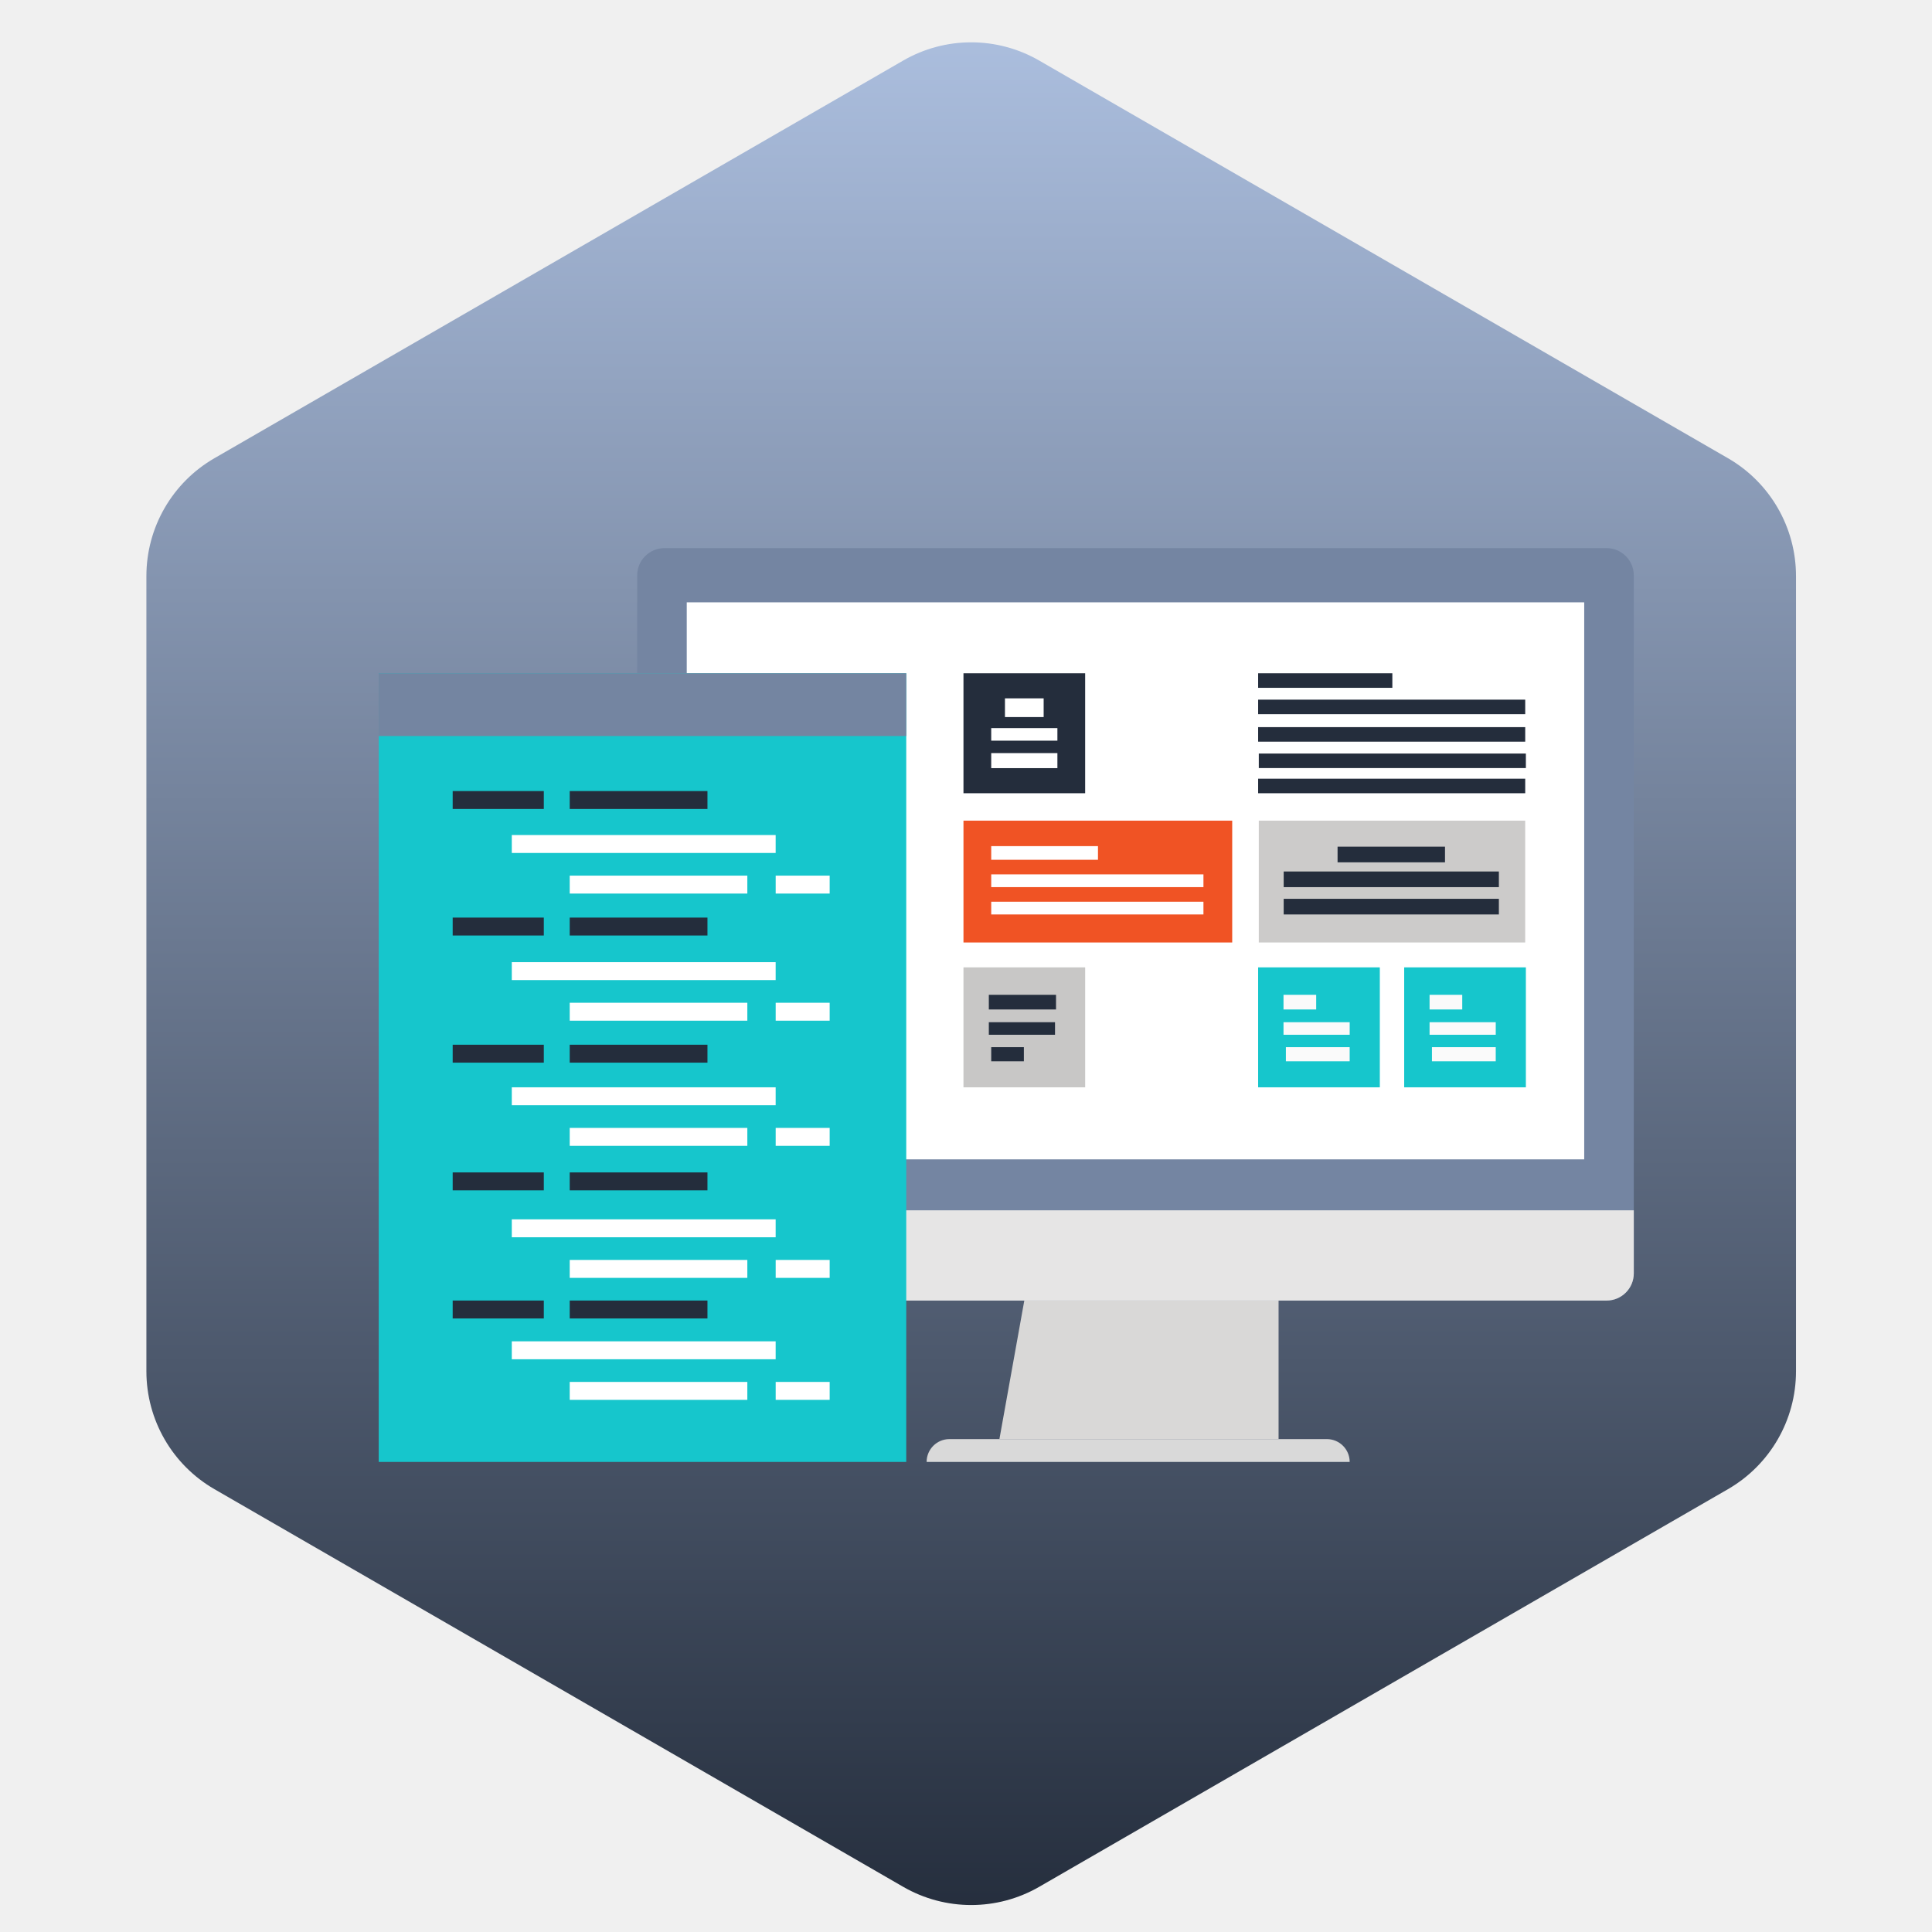
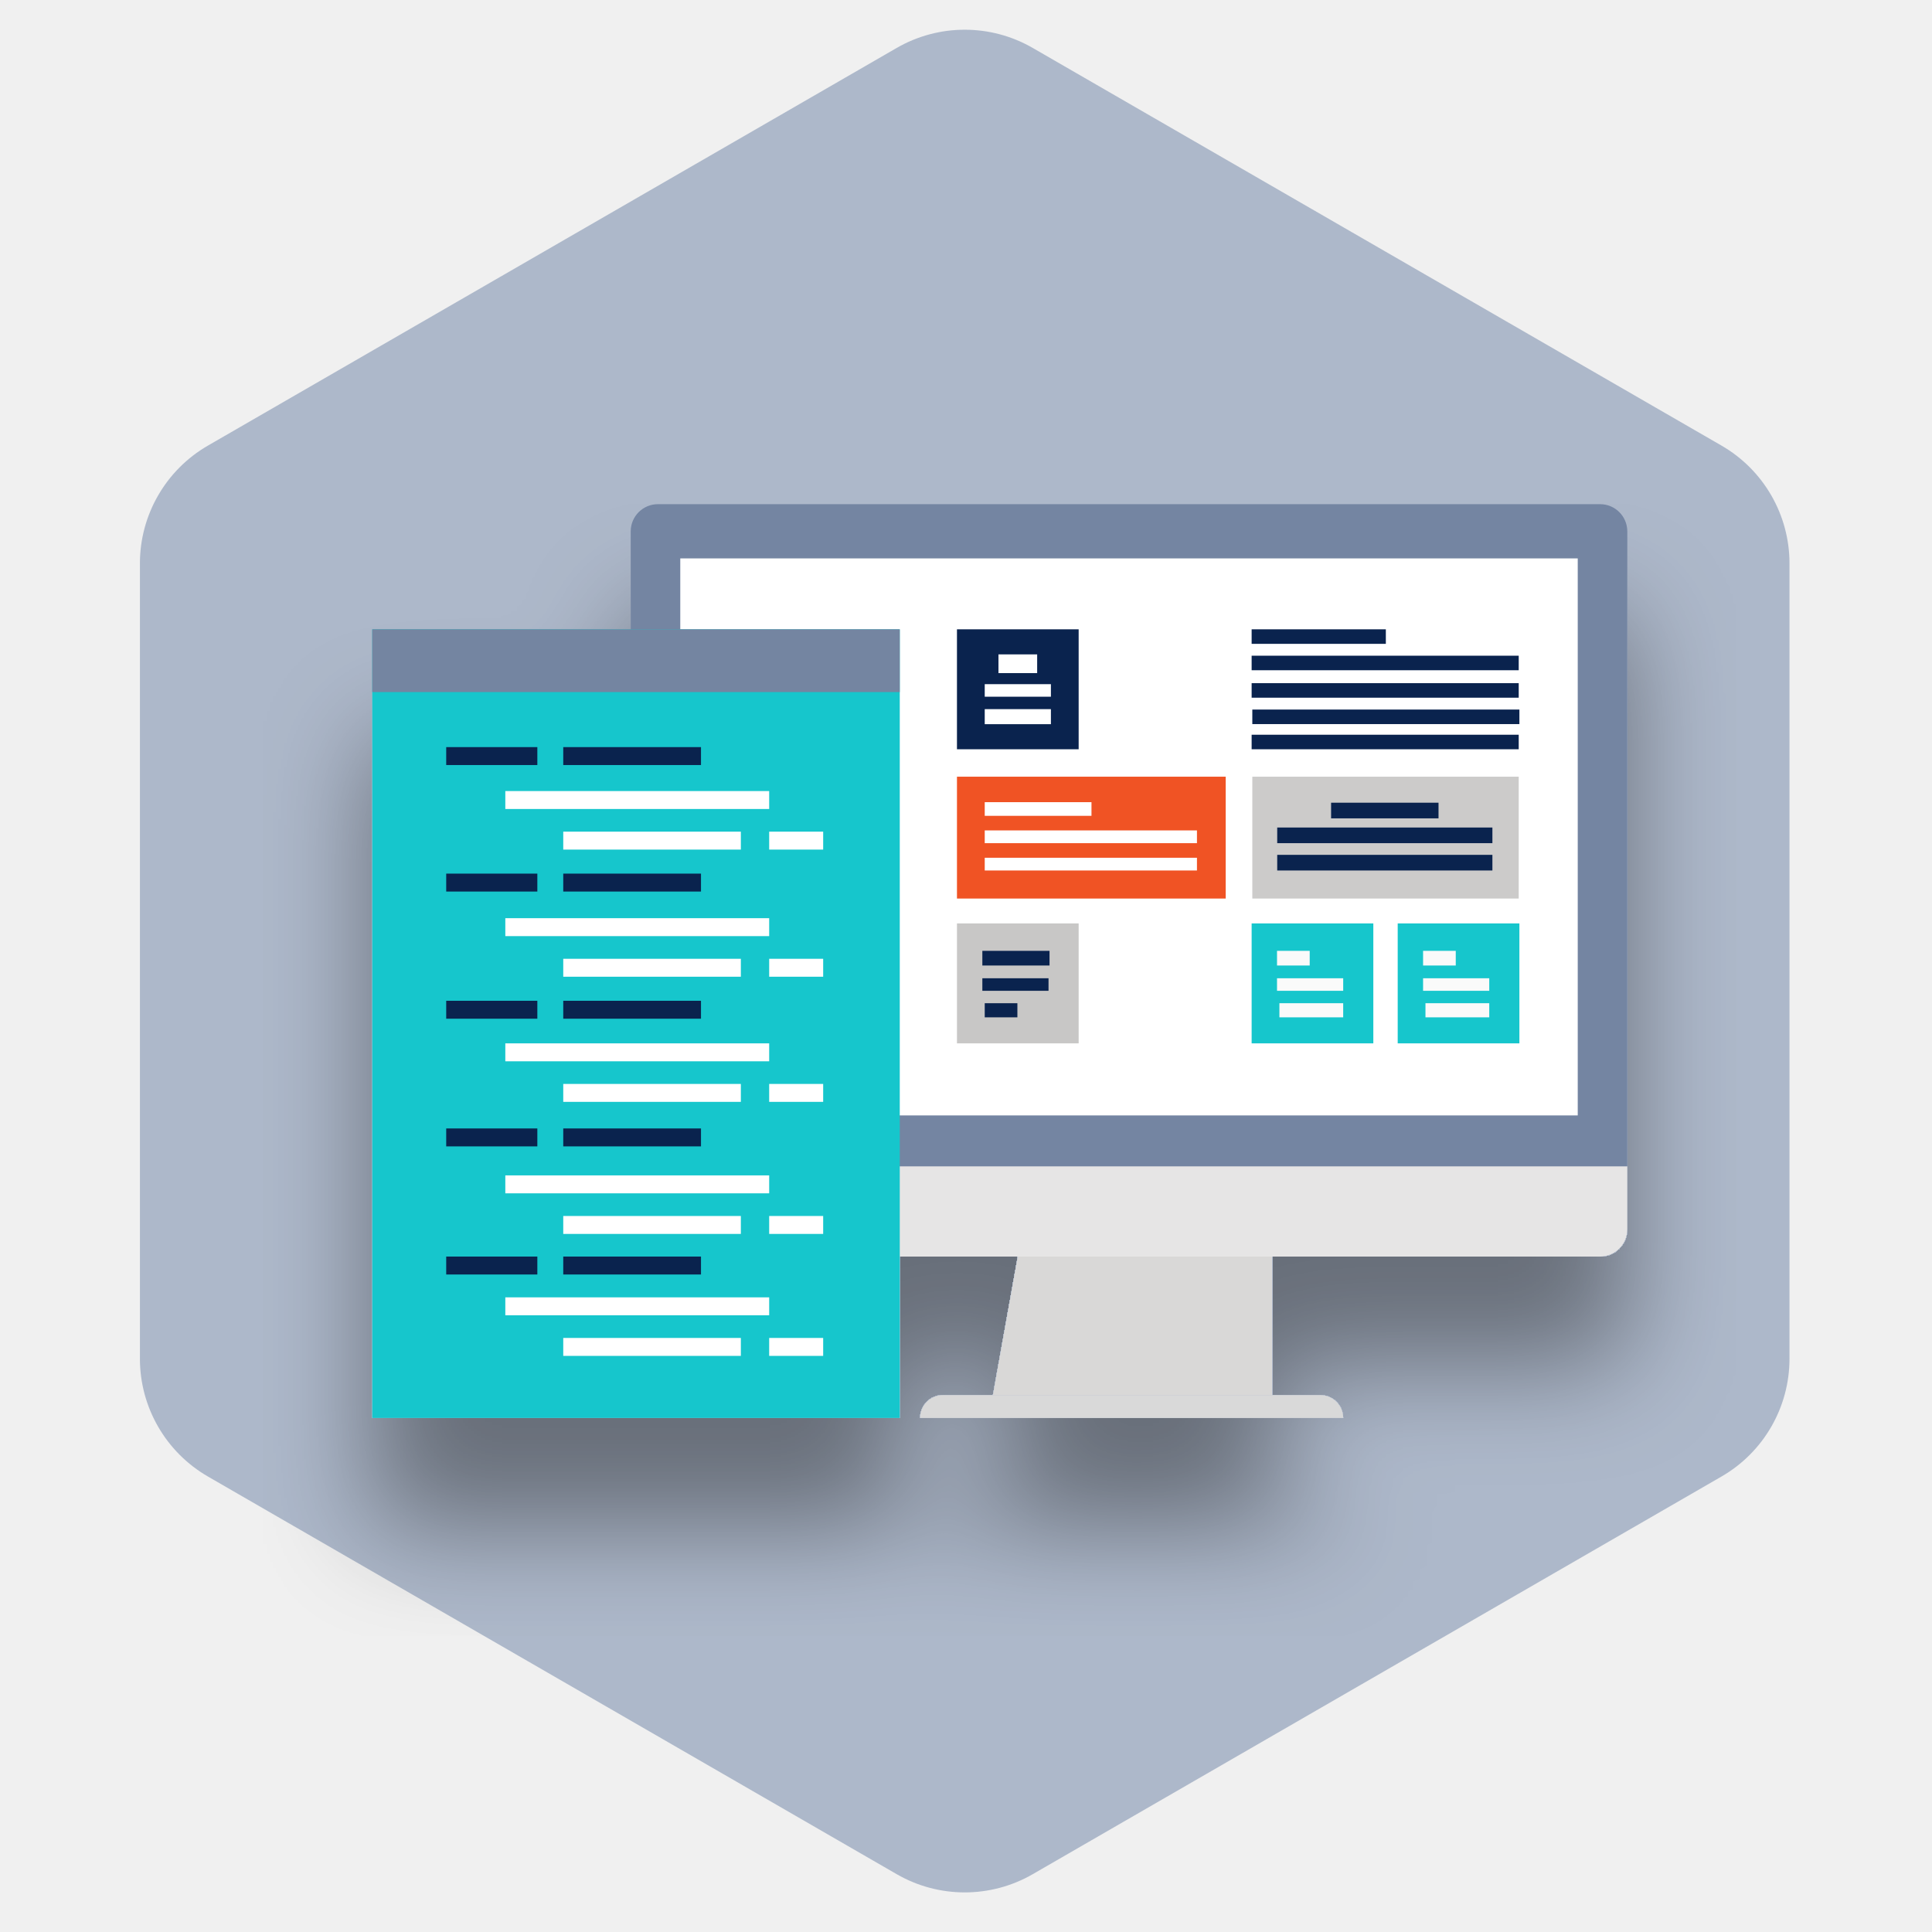
<svg xmlns="http://www.w3.org/2000/svg" width="71" height="71" viewBox="0 0 71 71" fill="none">
-   <path d="M33.191 2.226C34.738 1.332 36.644 1.332 38.191 2.226L63.502 16.839C65.049 17.732 66.002 19.383 66.002 21.169V50.395C66.002 52.182 65.049 53.833 63.502 54.726L38.191 69.339C36.644 70.232 34.738 70.232 33.191 69.339L7.88 54.726C6.333 53.833 5.38 52.182 5.38 50.395V21.169C5.38 19.383 6.333 17.732 7.88 16.839L33.191 2.226Z" fill="url(#paint0_linear_152_814)" />
-   <path d="M23.417 21.144C23.417 20.591 23.864 20.144 24.417 20.144H59.041C59.593 20.144 60.041 20.591 60.041 21.144V46.795C60.041 47.347 59.593 47.795 59.041 47.795H24.417C23.864 47.795 23.417 47.347 23.417 46.795V21.144Z" fill="#7485A2" />
-   <rect x="25.238" y="22.136" width="32.981" height="20.47" fill="white" />
-   <path d="M23.417 44.478H60.041V46.795C60.041 47.347 59.593 47.795 59.041 47.795H24.417C23.864 47.795 23.417 47.347 23.417 46.795V44.478Z" fill="#E6E5E5" />
-   <rect x="35.407" y="24.743" width="4.472" height="4.408" fill="#242D3C" />
-   <rect width="1.422" height="0.688" transform="matrix(1 0 0 -1 36.9317 26.3519)" fill="white" />
-   <rect width="2.432" height="0.461" transform="matrix(1 0 0 -1 36.4268 27.2193)" fill="white" />
-   <rect width="2.432" height="0.553" transform="matrix(1 0 0 -1 36.4268 28.2289)" fill="white" />
-   <rect x="35.407" y="35.55" width="4.472" height="4.408" fill="#C8C7C6" />
-   <rect width="2.469" height="0.539" transform="matrix(1 0 0 -1 36.3392 37.0976)" fill="#242D3C" />
-   <rect width="2.432" height="0.461" transform="matrix(1 0 0 -1 36.3392 38.0269)" fill="#242D3C" />
-   <rect width="1.2" height="0.519" transform="matrix(1 0 0 -1 36.4268 39.002)" fill="#242D3C" />
-   <rect x="46.236" y="35.55" width="4.472" height="4.408" fill="#16C6CC" />
-   <rect width="1.201" height="0.539" transform="matrix(1 0 0 -1 47.1682 37.0976)" fill="#FAFAFA" />
-   <rect width="2.432" height="0.461" transform="matrix(1 0 0 -1 47.1682 38.0269)" fill="#FAFAFA" />
-   <rect width="2.344" height="0.519" transform="matrix(1 0 0 -1 47.2558 39.002)" fill="#FAFAFA" />
-   <rect x="51.603" y="35.55" width="4.472" height="4.408" fill="#16C6CC" />
-   <rect width="1.201" height="0.539" transform="matrix(1 0 0 -1 52.5359 37.0976)" fill="#FAFAFA" />
-   <rect width="2.432" height="0.461" transform="matrix(1 0 0 -1 52.5359 38.0269)" fill="#FAFAFA" />
-   <rect width="2.344" height="0.519" transform="matrix(1 0 0 -1 52.6235 39.002)" fill="#FAFAFA" />
-   <rect x="35.407" y="30.158" width="9.876" height="4.478" fill="#F05324" />
-   <rect width="3.923" height="0.502" transform="matrix(1 0 0 -1 36.4269 31.5968)" fill="white" />
-   <rect width="7.799" height="0.469" transform="matrix(1 0 0 -1 36.4269 32.6017)" fill="white" />
-   <rect width="7.799" height="0.468" transform="matrix(1 0 0 -1 36.4269 33.6057)" fill="white" />
-   <rect x="46.236" y="24.743" width="4.932" height="0.534" fill="#242D3C" />
-   <rect x="46.236" y="25.712" width="9.815" height="0.534" fill="#242D3C" />
-   <rect x="46.236" y="26.722" width="9.815" height="0.534" fill="#242D3C" />
-   <rect x="46.26" y="27.692" width="9.815" height="0.534" fill="#242D3C" />
-   <rect x="46.236" y="28.617" width="9.815" height="0.534" fill="#242D3C" />
-   <rect x="46.26" y="30.158" width="9.79" height="4.478" fill="#CCCBCA" />
-   <rect x="49.155" y="31.115" width="3.948" height="0.575" fill="#242D3C" />
-   <rect x="47.175" y="32.027" width="7.908" height="0.575" fill="#242D3C" />
-   <rect x="47.175" y="33.031" width="7.908" height="0.575" fill="#242D3C" />
-   <rect x="13.918" y="24.743" width="19.386" height="28.982" fill="#16C6CC" />
-   <rect x="13.918" y="24.743" width="19.386" height="2.306" fill="#7485A1" />
-   <rect x="16.636" y="29.071" width="3.349" height="0.659" fill="#242D3C" />
-   <rect x="20.937" y="29.071" width="5.062" height="0.659" fill="#242D3C" />
-   <rect x="18.808" y="30.687" width="9.697" height="0.659" fill="white" />
-   <rect x="18.808" y="35.359" width="9.697" height="0.659" fill="white" />
-   <rect x="18.808" y="39.958" width="9.697" height="0.659" fill="white" />
-   <rect x="18.808" y="44.81" width="9.697" height="0.659" fill="white" />
-   <rect x="18.808" y="49.293" width="9.697" height="0.659" fill="white" />
-   <rect x="20.937" y="32.179" width="6.527" height="0.659" fill="white" />
-   <rect x="20.937" y="36.851" width="6.527" height="0.659" fill="white" />
-   <rect x="20.937" y="41.45" width="6.527" height="0.659" fill="white" />
-   <rect x="20.937" y="46.302" width="6.527" height="0.659" fill="white" />
-   <rect x="20.937" y="50.785" width="6.527" height="0.659" fill="white" />
-   <rect x="16.636" y="33.721" width="3.349" height="0.659" fill="#242D3C" />
-   <rect x="16.636" y="38.393" width="3.349" height="0.659" fill="#242D3C" />
-   <rect x="16.636" y="43.086" width="3.349" height="0.659" fill="#242D3C" />
-   <rect x="16.636" y="47.794" width="3.349" height="0.659" fill="#242D3C" />
-   <rect x="20.937" y="33.721" width="5.062" height="0.659" fill="#242D3C" />
-   <rect x="20.937" y="38.393" width="5.062" height="0.659" fill="#242D3C" />
-   <rect x="20.937" y="43.086" width="5.062" height="0.659" fill="#242D3C" />
-   <rect x="20.937" y="47.794" width="5.062" height="0.659" fill="#242D3C" />
-   <rect x="28.506" y="32.179" width="1.984" height="0.659" fill="white" />
-   <rect x="28.506" y="36.851" width="1.984" height="0.659" fill="white" />
-   <rect x="28.506" y="41.45" width="1.984" height="0.659" fill="white" />
-   <rect x="28.506" y="46.302" width="1.984" height="0.659" fill="white" />
-   <rect x="28.506" y="50.785" width="1.984" height="0.659" fill="white" />
-   <path d="M37.643 47.794H46.987V52.886H36.728L37.643 47.794Z" fill="#D9D8D7" />
-   <path d="M34.053 53.725C34.053 53.261 34.429 52.886 34.892 52.886H48.761C49.224 52.886 49.6 53.261 49.6 53.725V53.725H34.053V53.725Z" fill="#D9D9D9" />
+   <path d="M32.953 1.762C34.5 0.869 36.406 0.869 37.953 1.762L63.264 16.375C64.811 17.268 65.763 18.919 65.763 20.705V49.932C65.763 51.718 64.811 53.369 63.264 54.262L37.953 68.875C36.406 69.768 34.5 69.768 32.953 68.875L7.642 54.262C6.095 53.369 5.142 51.718 5.142 49.932V20.705C5.142 18.919 6.095 17.268 7.642 16.375L32.953 1.762Z" fill="#768AAB" fill-opacity="0.54" />
+   <g filter="url(#filter0_d_161_34)">
+     <path d="M23.178 19.528C23.178 18.976 23.626 18.528 24.178 18.528H58.803C59.355 18.528 59.803 18.976 59.803 19.528V45.179C59.803 45.731 59.355 46.179 58.803 46.179H24.178C23.626 46.179 23.178 45.731 23.178 45.179V19.528Z" fill="#7485A2" />
+     <rect x="25" y="20.521" width="32.981" height="20.47" fill="white" />
+     <path d="M23.178 42.863H59.803V45.179C59.803 45.731 59.355 46.179 58.803 46.179H24.178C23.626 46.179 23.178 45.731 23.178 45.179V42.863Z" fill="#E6E5E5" />
+     <rect x="35.168" y="23.127" width="4.472" height="4.408" fill="#0A234E" />
+     <rect width="1.422" height="0.688" transform="matrix(1 0 0 -1 36.6932 24.7363)" fill="white" />
+     <rect width="2.432" height="0.461" transform="matrix(1 0 0 -1 36.1884 25.6037)" fill="white" />
+     <rect width="2.432" height="0.553" transform="matrix(1 0 0 -1 36.1884 26.6133)" fill="white" />
+     <rect x="35.168" y="33.935" width="4.472" height="4.408" fill="#C8C7C6" />
+     <rect width="2.469" height="0.539" transform="matrix(1 0 0 -1 36.1008 35.482)" fill="#0A234E" />
+     <rect width="2.432" height="0.461" transform="matrix(1 0 0 -1 36.1008 36.4114)" fill="#0A234E" />
+     <rect width="1.2" height="0.519" transform="matrix(1 0 0 -1 36.1884 37.3865)" fill="#0A234E" />
+     <rect x="45.997" y="33.935" width="4.472" height="4.408" fill="#16C6CC" />
+     <rect width="1.201" height="0.539" transform="matrix(1 0 0 -1 46.9298 35.482)" fill="#FAFAFA" />
+     <rect width="2.432" height="0.461" transform="matrix(1 0 0 -1 46.9298 36.4114)" fill="#FAFAFA" />
+     <rect width="2.344" height="0.519" transform="matrix(1 0 0 -1 47.0174 37.3865)" fill="#FAFAFA" />
+     <rect x="51.365" y="33.935" width="4.472" height="4.408" fill="#16C6CC" />
+     <rect width="1.201" height="0.539" transform="matrix(1 0 0 -1 52.2975 35.482)" fill="#FAFAFA" />
+     <rect width="2.432" height="0.461" transform="matrix(1 0 0 -1 52.2975 36.4114)" fill="#FAFAFA" />
+     <rect width="2.344" height="0.519" transform="matrix(1 0 0 -1 52.3851 37.3865)" fill="#FAFAFA" />
+     <rect x="35.168" y="28.543" width="9.876" height="4.478" fill="#F05324" />
+     <rect width="3.923" height="0.502" transform="matrix(1 0 0 -1 36.1884 29.9812)" fill="white" />
+     <rect width="7.799" height="0.469" transform="matrix(1 0 0 -1 36.1884 30.9861)" fill="white" />
+     <rect width="7.799" height="0.468" transform="matrix(1 0 0 -1 36.1884 31.9901)" fill="white" />
+     <rect x="45.997" y="23.127" width="4.932" height="0.534" fill="#0A234E" />
+     <rect x="45.997" y="24.097" width="9.815" height="0.534" fill="#0A234E" />
+     <rect x="45.997" y="25.106" width="9.815" height="0.534" fill="#0A234E" />
+     <rect x="46.022" y="26.076" width="9.815" height="0.534" fill="#0A234E" />
+     <rect x="45.997" y="27.001" width="9.815" height="0.534" fill="#0A234E" />
+     <rect x="46.022" y="28.543" width="9.79" height="4.478" fill="#CCCBCA" />
+     <rect x="48.917" y="29.499" width="3.948" height="0.575" fill="#0A234E" />
+     <rect x="46.937" y="30.411" width="7.908" height="0.575" fill="#0A234E" />
+     <rect x="46.937" y="31.415" width="7.908" height="0.575" fill="#0A234E" />
+     <rect x="13.68" y="23.127" width="19.386" height="28.982" fill="#16C6CC" />
+     <rect x="13.68" y="23.127" width="19.386" height="2.306" fill="#7485A1" />
+     <rect x="16.398" y="27.456" width="3.349" height="0.659" fill="#0A234E" />
+     <rect x="20.699" y="27.456" width="5.062" height="0.659" fill="#0A234E" />
+     <rect x="18.57" y="29.071" width="9.697" height="0.659" fill="white" />
+     <rect x="18.57" y="33.743" width="9.697" height="0.659" fill="white" />
+     <rect x="18.57" y="38.343" width="9.697" height="0.659" fill="white" />
+     <rect x="18.57" y="43.195" width="9.697" height="0.659" fill="white" />
+     <rect x="18.57" y="47.677" width="9.697" height="0.659" fill="white" />
+     <rect x="20.699" y="30.563" width="6.527" height="0.659" fill="white" />
+     <rect x="20.699" y="35.235" width="6.527" height="0.659" fill="white" />
+     <rect x="20.699" y="39.834" width="6.527" height="0.659" fill="white" />
+     <rect x="20.699" y="44.687" width="6.527" height="0.659" fill="white" />
+     <rect x="20.699" y="49.169" width="6.527" height="0.659" fill="white" />
+     <rect x="16.398" y="32.105" width="3.349" height="0.659" fill="#0A234E" />
+     <rect x="16.398" y="36.778" width="3.349" height="0.659" fill="#0A234E" />
+     <rect x="16.398" y="41.47" width="3.349" height="0.659" fill="#0A234E" />
+     <rect x="16.398" y="46.178" width="3.349" height="0.659" fill="#0A234E" />
+     <rect x="20.699" y="32.105" width="5.062" height="0.659" fill="#0A234E" />
+     <rect x="20.699" y="36.778" width="5.062" height="0.659" fill="#0A234E" />
+     <rect x="20.699" y="41.47" width="5.062" height="0.659" fill="#0A234E" />
+     <rect x="20.699" y="46.178" width="5.062" height="0.659" fill="#0A234E" />
+     <rect x="28.267" y="30.563" width="1.984" height="0.659" fill="white" />
+     <rect x="28.267" y="35.235" width="1.984" height="0.659" fill="white" />
+     <rect x="28.267" y="39.834" width="1.984" height="0.659" fill="white" />
+     <rect x="28.267" y="44.687" width="1.984" height="0.659" fill="white" />
+     <rect x="28.267" y="49.169" width="1.984" height="0.659" fill="white" />
+     <path d="M37.404 46.178H46.749V51.27H36.49L37.404 46.178Z" fill="#D9D8D7" />
+     <path d="M33.815 52.109C33.815 51.646 34.19 51.27 34.654 51.27H48.523C48.986 51.27 49.361 51.646 49.361 52.109V52.109H33.815V52.109Z" fill="#D9D9D9" />
+   </g>
  <defs>
-     <linearGradient id="paint0_linear_152_814" x1="35.691" y1="0.782" x2="35.691" y2="70.782" gradientUnits="userSpaceOnUse">
-       <stop stop-color="#ACBFDF" />
-       <stop offset="1" stop-color="#242D3C" />
-     </linearGradient>
+     <filter id="filter0_d_161_34" x="9.68" y="18.528" width="54.123" height="41.581" filterUnits="userSpaceOnUse" color-interpolation-filters="sRGB">
+       <feFlood flood-opacity="0" result="BackgroundImageFix" />
+       <feColorMatrix in="SourceAlpha" type="matrix" values="0 0 0 0 0 0 0 0 0 0 0 0 0 0 0 0 0 0 127 0" result="hardAlpha" />
+       <feOffset dy="4" />
+       <feGaussianBlur stdDeviation="2" />
+       <feComposite in2="hardAlpha" operator="out" />
+       <feColorMatrix type="matrix" values="0 0 0 0 0 0 0 0 0 0 0 0 0 0 0 0 0 0 0.4 0" />
+       <feBlend mode="normal" in2="BackgroundImageFix" result="effect1_dropShadow_161_34" />
+       <feBlend mode="normal" in="SourceGraphic" in2="effect1_dropShadow_161_34" result="shape" />
+     </filter>
  </defs>
</svg>
